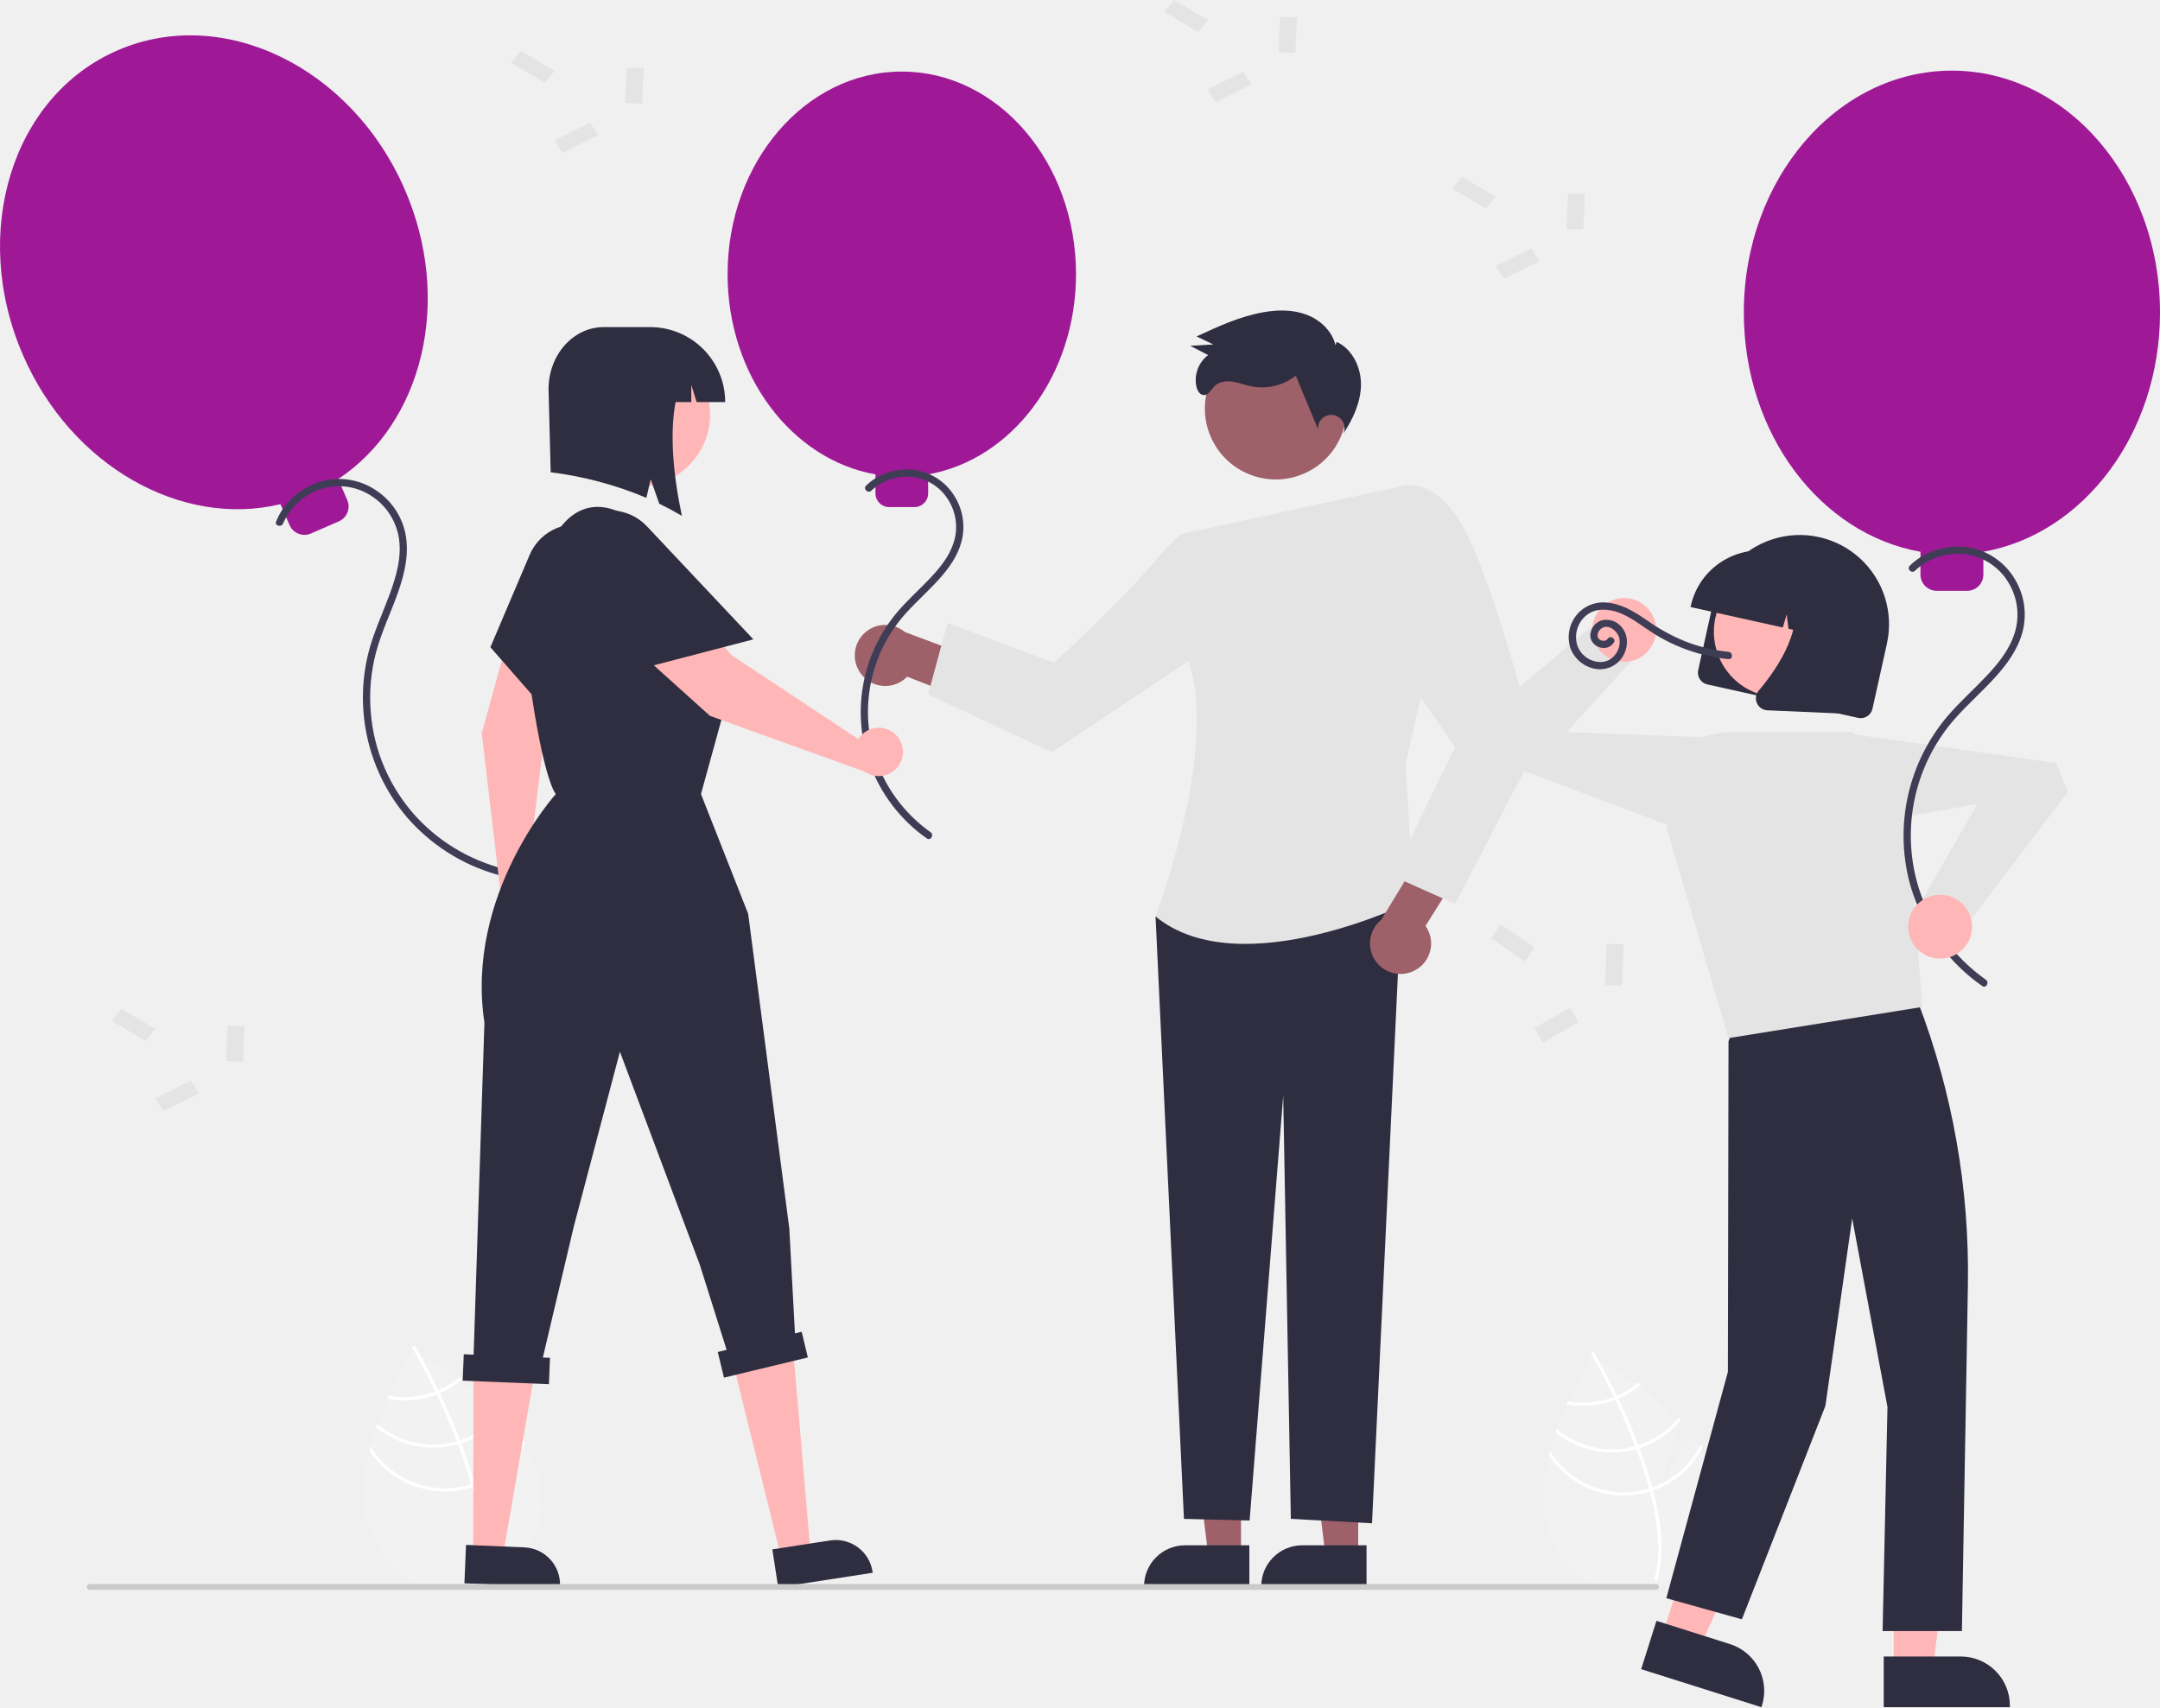
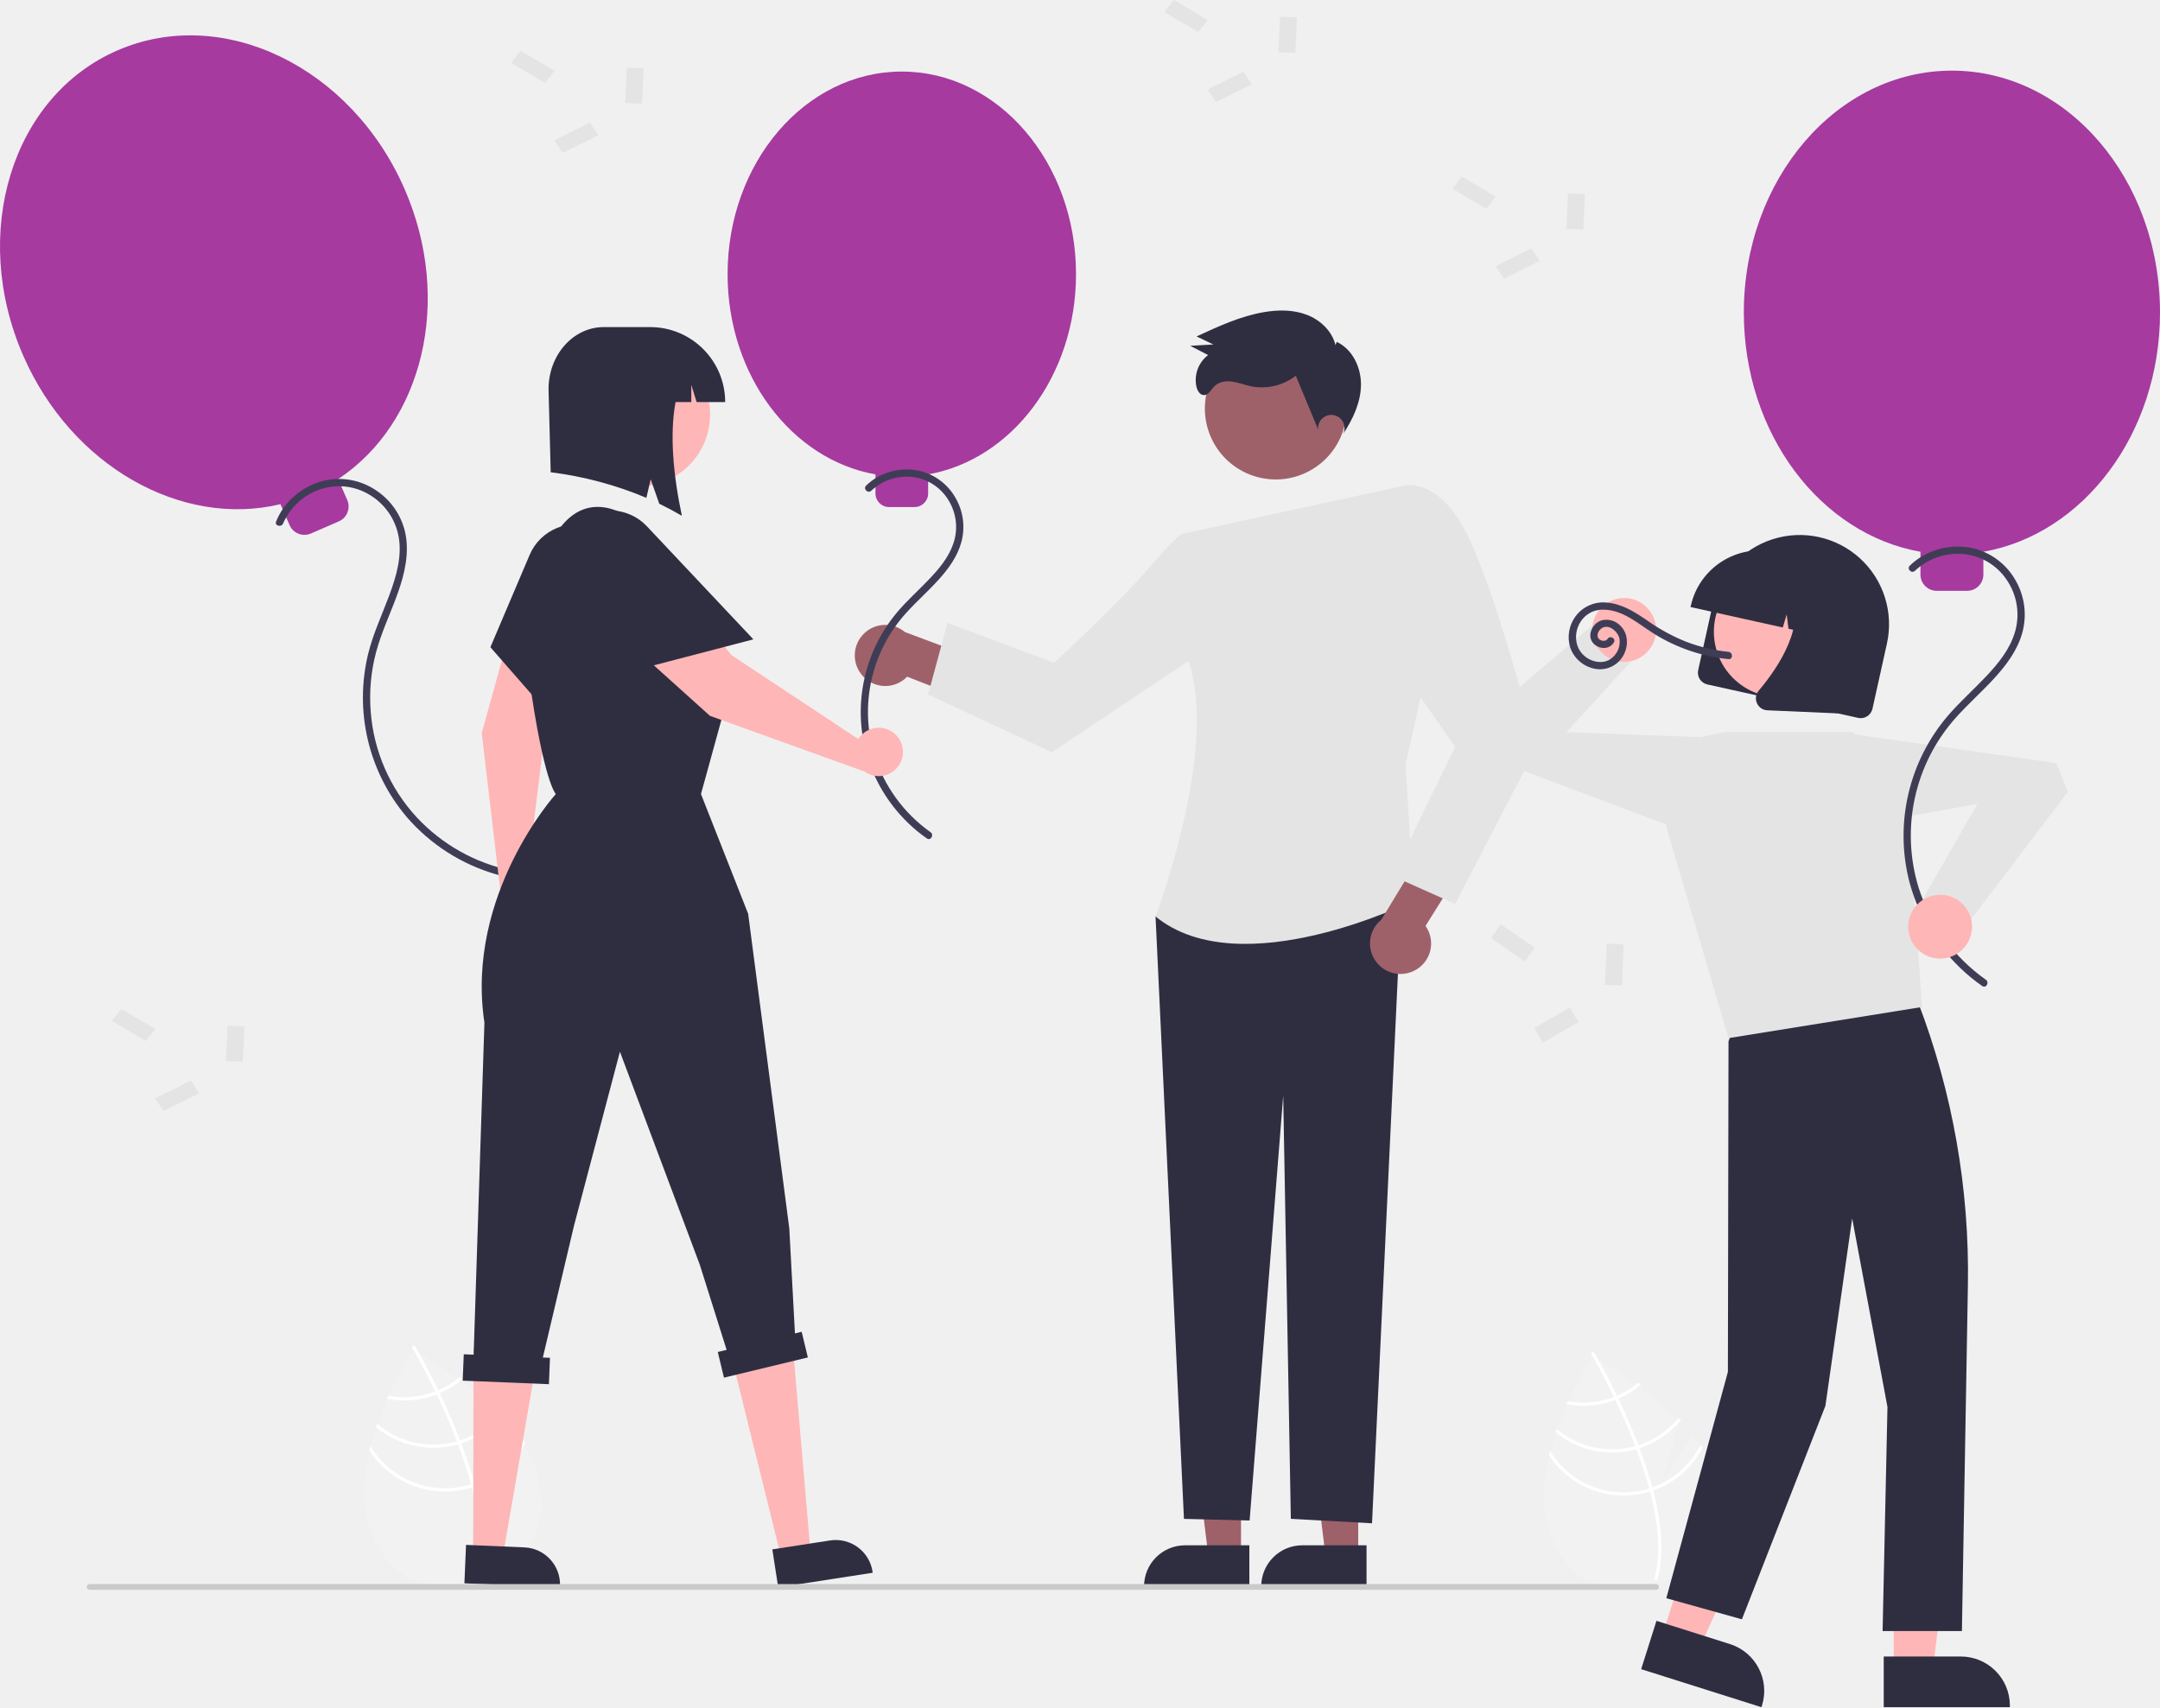
<svg xmlns="http://www.w3.org/2000/svg" data-name="Layer 1" width="892.708" height="705.627" viewBox="0 0 892.708 705.627">
  <polygon points="561.335 643.116 547.84 643.115 541.42 591.063 561.338 591.064 561.335 643.116" fill="#9e616a" />
  <path d="M718.423,753.383l-43.513-.002v-.55a16.937,16.937,0,0,1,16.937-16.936h.001l26.576.001Z" transform="translate(-153.6461 -97.18669)" fill="#2f2e41" />
  <polygon points="512.903 643.116 499.408 643.115 492.988 591.063 512.905 591.064 512.903 643.116" fill="#9e616a" />
  <path d="M669.99,753.383l-43.513-.002v-.55a16.937,16.937,0,0,1,16.937-16.936h.001l26.576.001Z" transform="translate(-153.6461 -97.18669)" fill="#2f2e41" />
  <path d="M509.378,375.564a12.544,12.544,0,0,0,19.19,1.315l26.702,10.427,10.294-14.681-37.916-14.196a12.612,12.612,0,0,0-18.271,17.135Z" transform="translate(-153.6461 -97.18669)" fill="#9e616a" />
  <polygon points="512.732 367.331 477.575 378.799 489.319 627.783 516.453 628.454 530.339 452.867 533.492 627.761 567.042 629.61 579.41 367.331 512.732 367.331" fill="#2f2e41" />
  <path d="M642.657,317.745l90.233-19.605,10.034,77.696-8.355,37.124,3.347,56.417s-71.349,35.511-106.695,6.609c0,0,28.409-74.619,11.942-109.55Z" transform="translate(-153.6461 -97.18669)" fill="#e4e4e4" />
  <path d="M658.284,328.735,642.657,317.745s-.923-1.278-13.946,13.946-39.44,39.44-39.44,39.44L545.241,354.62l-8.022,29.637L588.391,408.104l72.447-48.383Z" transform="translate(-153.6461 -97.18669)" fill="#e4e4e4" />
  <path d="M737.932,498.501a12.544,12.544,0,0,0,4.867-18.609l15.219-24.292L745.512,442.75l-21.011,34.607a12.612,12.612,0,0,0,13.431,21.144Z" transform="translate(-153.6461 -97.18669)" fill="#9e616a" />
  <path d="M718.816,313.446l14.074-15.306s15.681-5.461,28.494,22.758S788.505,406.355,788.505,406.355l-33.457,64.445L729.065,459.191,755.048,405.9l-27.496-39.465Z" transform="translate(-153.6461 -97.18669)" fill="#e4e4e4" />
  <circle cx="680.902" cy="266.066" r="29.29" transform="translate(-197.826 262.0195) rotate(-28.66316)" fill="#9e616a" />
  <path d="M705.601,239.875c-1.386-5.816-6.234-10.407-11.812-12.559s-11.79-2.132-17.684-1.13c-9.784,1.662-18.92,5.882-27.923,10.059l6.939,3.32-9.575.549,7.399,3.826a12.979,12.979,0,0,0-4.806,13.158c.381,1.586,1.399,3.333,3.029,3.388,1.97.066,2.999-2.23,4.378-3.639,1.835-1.874,4.733-2.29,7.332-1.937s5.064,1.353,7.628,1.906a22.847,22.847,0,0,0,18.683-4.329l9.227,22.217a5.466,5.466,0,1,1,10.387,1.751c3.994-6.024,7.207-12.869,7.318-20.096s-3.474-14.841-10.036-17.874" transform="translate(-153.6461 -97.18669)" fill="#2f2e41" />
  <path d="M366.156,688.679l-12.476,19.615,7.267-25.535c-15.344-16.01-36.586-27.723-36.586-27.723s-26.156,42.987-19.116,69.43,25.218,31.491,44.609,26.328c19.391-5.162,32.653-18.58,25.613-45.023C373.901,699.886,370.498,694.108,366.156,688.679Z" transform="translate(-153.6461 -97.18669)" fill="#f2f2f2" />
  <path d="M349.649,710.25l.347,1.303c3.956,15.171,4.548,27.673,1.75,37.331-.038.141-.085.278-.123.42l-.652-.193-.625-.193c3.169-10.469,1.755-23.698-1.692-36.932-.107-.428-.216-.862-.337-1.292-1.509-5.589-3.357-11.157-5.369-16.509-.152-.416-.312-.836-.473-1.256-2.692-7.05-5.634-13.688-8.36-19.409-.191-.405-.388-.809-.584-1.206-4.653-9.665-8.597-16.513-9.484-18.025-.105-.186-.166-.287-.18-.311l.567-.337.005-.008.573-.339c.013.024.221.363.584.999,1.371,2.371,5.011,8.83,9.209,17.511.187.392.385.796.575,1.201,2.217,4.641,4.567,9.861,6.802,15.402q.846,2.086,1.618,4.13c.167.419.327.839.479,1.254Q347.542,702.467,349.649,710.25Z" transform="translate(-153.6461 -97.18669)" fill="#fff" />
  <path d="M334.804,671.803c-.417.173-.84.348-1.273.512a36.835,36.835,0,0,1-3.589,1.156,35.833,35.833,0,0,1-15.87.604c-.18.414-.36.828-.545,1.251a37.16,37.16,0,0,0,16.758-.564,38.111,38.111,0,0,0,3.829-1.241c.427-.162.85-.337,1.265-.516a36.847,36.847,0,0,0,9.462-5.857q-.558-.422-1.091-.829A35.71,35.71,0,0,1,334.804,671.803Z" transform="translate(-153.6461 -97.18669)" fill="#fff" />
  <path d="M343.799,692.535q-.658.216-1.325.394c-.134.043-.276.08-.411.116a36.023,36.023,0,0,1-32.545-7.318c-.157.449-.314.899-.462,1.353a37.361,37.361,0,0,0,33.351,7.256c.181-.048.361-.096.54-.151.45-.127.892-.258,1.332-.396a37.163,37.163,0,0,0,17.345-11.804c-.308-.326-.616-.651-.93-.975A35.776,35.776,0,0,1,343.799,692.535Z" transform="translate(-153.6461 -97.18669)" fill="#fff" />
  <path d="M349.649,710.25c-.441.159-.886.305-1.333.445-.479.148-.959.29-1.443.419A36.12,36.12,0,0,1,306.724,694.909c-.151.6-.304,1.194-.442,1.79a37.443,37.443,0,0,0,40.935,15.705c.484-.129.966-.264,1.437-.417.455-.135.9-.281,1.343-.433a37.334,37.334,0,0,0,20.716-17.96c-.263-.441-.543-.871-.825-1.307A36.004,36.004,0,0,1,349.649,710.25Z" transform="translate(-153.6461 -97.18669)" fill="#fff" />
  <path d="M852.82,690.725,840.525,710.055l7.162-25.164c-15.121-15.778-36.054-27.32-36.054-27.32s-25.776,42.363-18.838,68.422,24.851,31.033,43.961,25.946c19.11-5.087,32.179-18.311,25.241-44.369C860.453,701.769,857.098,696.074,852.82,690.725Z" transform="translate(-153.6461 -97.18669)" fill="#f2f2f2" />
  <path d="M836.553,711.982l.342,1.284c3.899,14.951,4.482,27.271,1.725,36.789-.038.139-.084.274-.121.414l-.643-.19-.616-.19c3.123-10.317,1.729-23.354-1.668-36.395-.105-.421-.212-.849-.332-1.273-1.487-5.508-3.308-10.995-5.291-16.269-.15-.41-.308-.824-.466-1.238-2.653-6.948-5.552-13.489-8.238-19.127-.188-.399-.382-.797-.575-1.188-4.585-9.525-8.472-16.273-9.346-17.763-.103-.184-.164-.283-.177-.307l.558-.333.005-.008.565-.334c.013.024.218.357.575.984,1.351,2.337,4.938,8.702,9.075,17.257.185.387.379.784.567,1.184,2.184,4.573,4.501,9.717,6.703,15.178q.833,2.056,1.594,4.07c.164.412.322.827.472,1.236Q834.477,704.312,836.553,711.982Z" transform="translate(-153.6461 -97.18669)" fill="#fff" />
  <path d="M821.924,674.093c-.411.171-.828.343-1.255.504a36.302,36.302,0,0,1-3.537,1.139,35.312,35.312,0,0,1-15.64.595c-.177.408-.355.816-.537,1.232a36.62,36.62,0,0,0,16.515-.556A37.56,37.56,0,0,0,821.244,675.786c.421-.16.838-.332,1.247-.509a36.312,36.312,0,0,0,9.325-5.771q-.55-.415-1.075-.817A35.191,35.191,0,0,1,821.924,674.093Z" transform="translate(-153.6461 -97.18669)" fill="#fff" />
  <path d="M830.788,694.525q-.648.213-1.306.389c-.132.042-.272.079-.405.115a35.5,35.5,0,0,1-32.072-7.212c-.154.443-.309.886-.455,1.333a36.818,36.818,0,0,0,32.866,7.15c.178-.047.356-.095.532-.149.443-.125.879-.254,1.312-.39a36.623,36.623,0,0,0,17.093-11.633c-.303-.321-.607-.642-.916-.961A35.256,35.256,0,0,1,830.788,694.525Z" transform="translate(-153.6461 -97.18669)" fill="#fff" />
  <path d="M836.553,711.982c-.435.157-.873.301-1.313.438-.472.146-.945.286-1.422.413a35.596,35.596,0,0,1-39.565-15.969c-.149.591-.3,1.176-.436,1.764a36.899,36.899,0,0,0,40.34,15.477c.477-.127.952-.26,1.416-.411.448-.133.886-.277,1.323-.427a36.791,36.791,0,0,0,20.415-17.699c-.259-.435-.535-.859-.813-1.288A35.481,35.481,0,0,1,836.553,711.982Z" transform="translate(-153.6461 -97.18669)" fill="#fff" />
-   <path d="M598.354,210.485c0-46.238-32.235-83.721-72-83.721s-72,37.483-72,83.721c0,41.936,26.516,76.669,61.116,82.769v7.89a5.62,5.62,0,0,0,5.62,5.62H531.618a5.62,5.62,0,0,0,5.62-5.62V293.255C571.838,287.154,598.354,252.421,598.354,210.485Z" transform="translate(-153.6461 -97.18669)" fill="#9f1997" />
+   <path d="M598.354,210.485c0-46.238-32.235-83.721-72-83.721s-72,37.483-72,83.721c0,41.936,26.516,76.669,61.116,82.769v7.89a5.62,5.62,0,0,0,5.62,5.62H531.618a5.62,5.62,0,0,0,5.62-5.62V293.255C571.838,287.154,598.354,252.421,598.354,210.485Z" transform="translate(-153.6461 -97.18669)" fill="#a63a9f" />
  <path d="M513.739,300.004a21.418,21.418,0,0,1,16.979-5.68,20.129,20.129,0,0,1,15.046,9.812,21.016,21.016,0,0,1,1.944,17.548c-1.893,5.765-5.915,10.563-10.04,14.888-4.327,4.537-9.032,8.721-13.1,13.502a64.219,64.219,0,0,0-12.966,58.21,64.743,64.743,0,0,0,21.119,32.43q1.939,1.585,3.994,3.019c1.585,1.109,3.086-1.49,1.514-2.59a61.597,61.597,0,0,1-23.244-31.993,61.01,61.01,0,0,1,13.163-58.613c4.291-4.737,9.095-8.978,13.384-13.717,4.109-4.54,7.855-9.661,9.46-15.659A23.932,23.932,0,0,0,548.54,302.936a23.27,23.27,0,0,0-14.912-11.158,24.683,24.683,0,0,0-18.289,3.166,23.632,23.632,0,0,0-3.721,2.938c-1.393,1.342.73,3.462,2.121,2.121Z" transform="translate(-153.6461 -97.18669)" fill="#3f3d56" />
-   <path d="M320.903,175.427c-22.03-50.644-75.197-76.341-118.751-57.395s-61.003,75.36-38.972,126.005c19.981,45.932,65.573,71.342,106.377,61.538l3.759,8.642a6.713,6.713,0,0,0,8.833,3.478l11.531-5.016a6.713,6.713,0,0,0,3.478-8.833l-3.759-8.642C328.389,272.036,340.884,221.359,320.903,175.427Z" transform="translate(-153.6461 -97.18669)" fill="#9f1997" />
+   <path d="M320.903,175.427c-22.03-50.644-75.197-76.341-118.751-57.395s-61.003,75.36-38.972,126.005c19.981,45.932,65.573,71.342,106.377,61.538l3.759,8.642a6.713,6.713,0,0,0,8.833,3.478l11.531-5.016a6.713,6.713,0,0,0,3.478-8.833l-3.759-8.642C328.389,272.036,340.884,221.359,320.903,175.427Z" transform="translate(-153.6461 -97.18669)" fill="#a63a9f" />
  <path d="M270.656,313.534a25.665,25.665,0,0,1,15.374-14.111,24.23,24.23,0,0,1,20.317,2.257,25.42,25.42,0,0,1,12.024,17.161c1.538,8.229-.957,16.61-3.792,24.271-2.972,8.031-6.675,15.83-8.742,24.17A76.404,76.404,0,0,0,321.739,434.871a77.102,77.102,0,0,0,37.225,23.773c1.774.5,3.566.927,5.373,1.293,1.885.382,2.691-2.509.798-2.893a74.113,74.113,0,0,1-39.239-22.024,72.37,72.37,0,0,1-19.041-43.753,73.176,73.176,0,0,1,2.241-24.599c2.28-8.456,6.138-16.373,9.047-24.612,2.776-7.862,4.743-16.304,2.999-24.624a28.3,28.3,0,0,0-12.359-17.766,27.34,27.34,0,0,0-20.736-3.917,29.178,29.178,0,0,0-17.731,12.122,27.56,27.56,0,0,0-2.551,4.866c-.738,1.782,2.164,2.559,2.893.798Z" transform="translate(-153.6461 -97.18669)" fill="#3f3d56" />
  <polygon points="782.652 689.952 798.823 689.951 806.515 627.578 782.649 627.579 782.652 689.952" fill="#ffb6b6" />
  <path d="M932.173,781.859l31.846-.001h.001a20.296,20.296,0,0,1,20.295,20.294v.659l-52.141.002Z" transform="translate(-153.6461 -97.18669)" fill="#2f2e41" />
  <polygon points="686.94 676.201 702.358 681.077 728.505 623.93 705.75 616.732 686.94 676.201" fill="#ffb6b6" />
  <path d="M838.246,767.11l30.363,9.604.001 0a20.296,20.296,0,0,1,13.228,25.47l-.199.629-49.713-15.725Z" transform="translate(-153.6461 -97.18669)" fill="#2f2e41" />
  <path d="M876.996,502.275,868.023,527.584l-.254,136.631L842.321,757.762l31.238,8.718L908.065,678.274l11.068-77.476,14.585,77.926-2.008,92.62H964.486l2.474-142.729a312.938,312.938,0,0,0-20.66-117.367l0-0Z" transform="translate(-153.6461 -97.18669)" fill="#2f2e41" />
  <polygon points="712.663 302.57 765.64 302.57 787.776 324.706 794.389 416.206 714.377 429.082 688.674 341.778 702.671 304.674 712.663 302.57" fill="#e4e4e4" />
  <polygon points="693.611 342.651 612.045 311.962 609.922 299.276 661.362 255.749 678.483 268.591 647.451 302.57 702.671 304.674 693.611 342.651" fill="#e4e4e4" />
  <circle cx="671.255" cy="260.362" r="13.19" fill="#ffb6b6" />
  <path d="M855.491,374.166l5.96-26.876A36.889,36.889,0,1,1,933.479,363.263L927.518,390.139a4.961,4.961,0,0,1-5.91,3.765l-62.352-13.828A4.961,4.961,0,0,1,855.491,374.166Z" transform="translate(-153.6461 -97.18669)" fill="#2f2e41" />
  <circle cx="889.026" cy="358.319" r="27.046" transform="translate(-218.2457 164.3949) rotate(-16.15937)" fill="#ffb6b6" />
  <path d="M852.454,347.55a29.214,29.214,0,0,1,34.806-22.171l5.375,1.192A29.213,29.213,0,0,1,914.807,361.378l-.119.538-11.36-2.519L901.859,347.688l-3.181,10.677-5.871-1.302-.741-5.907-1.605,5.387-38.127-8.455Z" transform="translate(-153.6461 -97.18669)" fill="#2f2e41" />
  <path d="M879.763,387.795a4.882,4.882,0,0,1,.743-5.144c8.099-9.571,20.514-27.822,12.666-42.516l-.564-1.056,30.733,6.815L913.108,392.035l-29.011-1.265a5.062,5.062,0,0,1-.873-.114A4.935,4.935,0,0,1,879.763,387.795Z" transform="translate(-153.6461 -97.18669)" fill="#2f2e41" />
  <polygon points="763.533 303.124 849.813 315.392 854.638 327.316 813.862 380.963 794.363 372.141 817.287 332.24 762.925 342.163 763.533 303.124" fill="#e4e4e4" />
-   <path d="M1046.354,226.383c0-55.228-38.503-100-86-100s-86,44.772-86,100c0,50.09,31.672,91.577,73,98.864v9.424a6.713,6.713,0,0,0,6.712,6.713h12.575a6.713,6.713,0,0,0,6.712-6.713V325.247C1014.682,317.96,1046.354,276.473,1046.354,226.383Z" transform="translate(-153.6461 -97.18669)" fill="#9f1997" />
+   <path d="M1046.354,226.383c0-55.228-38.503-100-86-100s-86,44.772-86,100c0,50.09,31.672,91.577,73,98.864v9.424a6.713,6.713,0,0,0,6.712,6.713h12.575a6.713,6.713,0,0,0,6.712-6.713V325.247C1014.682,317.96,1046.354,276.473,1046.354,226.383Z" transform="translate(-153.6461 -97.18669)" fill="#a63a9f" />
  <path d="M945.08,333.102a25.865,25.865,0,0,1,20.59-6.858,24.277,24.277,0,0,1,17.894,11.483,25.382,25.382,0,0,1,2.734,21.063c-2.122,6.87-6.779,12.623-11.633,17.779-5.179,5.501-10.852,10.53-15.804,16.245a76.411,76.411,0,0,0-15.992,69.218,77.007,77.007,0,0,0,25.39,39.214q2.244,1.827,4.618,3.484c1.586,1.109,3.087-1.491,1.514-2.59a73.857,73.857,0,0,1-27.817-38.13,73.19,73.19,0,0,1,15.362-70.158c5.09-5.682,10.822-10.743,15.97-16.37,4.93-5.388,9.455-11.438,11.48-18.558a28.272,28.272,0,0,0-2.588-21.622,27.573,27.573,0,0,0-17.494-13.461,29.161,29.161,0,0,0-21.891,3.63,27.621,27.621,0,0,0-4.457,3.508c-1.391,1.344.732,3.464,2.121,2.121Z" transform="translate(-153.6461 -97.18669)" fill="#3f3d56" />
  <circle cx="801.835" cy="383.029" r="13.19" fill="#ffb6b6" />
  <path d="M818.034,361.252c-.692,1.094-2.368.935-3.31.251-1.307-.949-.884-2.778.016-3.858,2.861-3.434,7.592.192,8.23,3.602a8.58,8.58,0,0,1-4.037,8.543c-3.264,1.934-7.503.964-10.309-1.351-5.854-4.829-4.26-14.497,2.242-17.99,4.149-2.229,9.395-1.251,13.483.617,4.601,2.102,8.558,5.325,12.813,8.01a71.443,71.443,0,0,0,30.86,10.537c1.919.196,1.905-2.806,0-3a68.626,68.626,0,0,1-17.732-4.27,77.925,77.925,0,0,1-15.933-8.745c-5.01-3.434-10.245-6.77-16.445-7.338a14.266,14.266,0,0,0-13.151,5.722,14.569,14.569,0,0,0-2.19,12.78,13.492,13.492,0,0,0,10.285,8.855,11.03,11.03,0,0,0,11.628-5.372c2.282-3.947,2.208-9.249-1.239-12.521a7.958,7.958,0,0,0-7.738-2.105,6.808,6.808,0,0,0-4.603,5.859c-.333,5.123,6.94,7.686,9.72,3.288,1.035-1.637-1.56-3.144-2.59-1.514Z" transform="translate(-153.6461 -97.18669)" fill="#3f3d56" />
  <polygon points="64.196 425.291 60.234 430.262 46.22 421.972 50.182 417 64.196 425.291" fill="#e4e4e4" />
  <polygon points="78.819 446.651 82.319 451.874 67.597 459.197 64.097 453.974 78.819 446.651" fill="#e4e4e4" />
  <polygon points="94.059 423.945 101.053 424.192 100.357 438.826 93.363 438.579 94.059 423.945" fill="#e4e4e4" />
  <polygon points="229.196 29.291 225.234 34.262 211.22 25.972 215.182 21 229.196 29.291" fill="#e4e4e4" />
  <polygon points="243.819 50.651 247.319 55.874 232.597 63.197 229.097 57.974 243.819 50.651" fill="#e4e4e4" />
  <polygon points="259.059 27.945 266.053 28.192 265.357 42.826 258.363 42.579 259.059 27.945" fill="#e4e4e4" />
  <polygon points="618.196 81.291 614.234 86.262 600.22 77.972 604.182 73 618.196 81.291" fill="#e4e4e4" />
  <polygon points="632.819 102.651 636.319 107.874 621.597 115.197 618.097 109.974 632.819 102.651" fill="#e4e4e4" />
  <polygon points="648.059 79.945 655.053 80.192 654.357 94.826 647.363 94.579 648.059 79.945" fill="#e4e4e4" />
  <polygon points="499.196 8.291 495.234 13.262 481.22 4.972 485.182 0 499.196 8.291" fill="#e4e4e4" />
  <polygon points="513.819 29.651 517.319 34.874 502.597 42.197 499.097 36.974 513.819 29.651" fill="#e4e4e4" />
  <polygon points="529.059 6.945 536.053 7.192 535.357 21.826 528.363 21.579 529.059 6.945" fill="#e4e4e4" />
  <rect x="775.354" y="478.383" width="7" height="17" transform="translate(-217.0368 756.1566) rotate(-55.52447)" fill="#e4e4e4" />
  <rect x="793.354" y="512.383" width="7" height="17" transform="translate(590.5365 1374.234) rotate(-120)" fill="#e4e4e4" />
  <rect x="817.354" y="487.383" width="7" height="17" transform="translate(1467.06 927.7891) rotate(-177.6523)" fill="#e4e4e4" />
  <polygon points="322.899 643.871 335.014 641.997 326.708 545.197 299.708 550.197 322.899 643.871" fill="#ffb6b6" />
  <path d="M472.842,737.58,496.703,733.89l.001-0a15.387,15.387,0,0,1,17.557,12.855l.076.494-39.066,6.041Z" transform="translate(-153.6461 -97.18669)" fill="#2f2e41" />
  <polygon points="195.562 642.671 207.81 643.192 222.708 557.196 195.708 557.197 195.562 642.671" fill="#ffb6b6" />
  <path d="M346.254,735.725l24.122,1.028.001,0a15.387,15.387,0,0,1,14.717,16.028l-.021.5-39.495-1.682Z" transform="translate(-153.6461 -97.18669)" fill="#2f2e41" />
  <path d="M373.324,459.678a10.025,10.025,0,0,0-1.768-.329l7.636-62.501,25.909-54.868A15.08,15.08,0,0,0,378.86,327.262l0,0a118.971,118.971,0,0,0-15.225,33.596l-10.885,39.357,7.96,67.493a9.997,9.997,0,1,0,12.614-8.03Z" transform="translate(-153.6461 -97.18669)" fill="#ffb6b6" />
  <path d="M389.054,402.138l-32.734-37.447,16.216-38.142A20.802,20.802,0,0,1,411.205,341.864Z" transform="translate(-153.6461 -97.18669)" fill="#2f2e41" />
  <circle cx="417.383" cy="268.501" r="29.729" transform="translate(-172.0624 408.7597) rotate(-61.33683)" fill="#ffb6b6" />
  <path d="M422.354,232.383h-19.204c-12.59,0-22.796,11.482-22.796,25.646l.889,34.354a149.225,149.225,0,0,1,39.541,10.576l1.792-7.654,3.536,10.081q4.717,2.285,9.354,4.998c-3.608-16.951-5.093-33.863-2.616-47h6.504v-7.118l2.208,7.118h11.792v-0A31,31,0,0,0,422.354,232.383Z" transform="translate(-153.6461 -97.18669)" fill="#2f2e41" />
  <path d="M484.971,647.643l-2.782.67-2.335-43.429-17-130-19.5-49.5,9.5-34.5s11-24-16.5-42.5l-22-37c-15.197-9.936-27.7-3.439-34.365,13.45-5.808,14.716-10.316,33.333-7.635,52.55,6.006,43.046,11,48,11,48s-37.5,41.5-29.5,94.5l-4.458,137.224-4.079-.167-.447,10.899,35.636,1.461.447-10.899-2.956-.121,12.857-54.397,19-72,33,88,11.1,35.229-3.657.881,2.554,10.605,34.674-8.351Z" transform="translate(-153.6461 -97.18669)" fill="#2f2e41" />
  <path d="M509.46,401.227a10.025,10.025,0,0,0-1.084,1.434l-52.503-34.757L418.363,320.21a15.08,15.08,0,0,0-24.891,16.9l0,0a118.971,118.971,0,0,0,23.253,28.631l30.346,27.323L511.008,416.1a9.997,9.997,0,1,0-1.548-14.872Z" transform="translate(-153.6461 -97.18669)" fill="#ffb6b6" />
  <path d="M465.012,361.445l-48.126,12.553-26.877-31.55a20.802,20.802,0,0,1,30.978-27.751Z" transform="translate(-153.6461 -97.18669)" fill="#2f2e41" />
  <path d="M838.04,754.299h-647.294a1.191,1.191,0,1,1,0-2.381h647.294a1.191,1.191,0,1,1,0,2.381Z" transform="translate(-153.6461 -97.18669)" fill="#cacaca" />
</svg>
